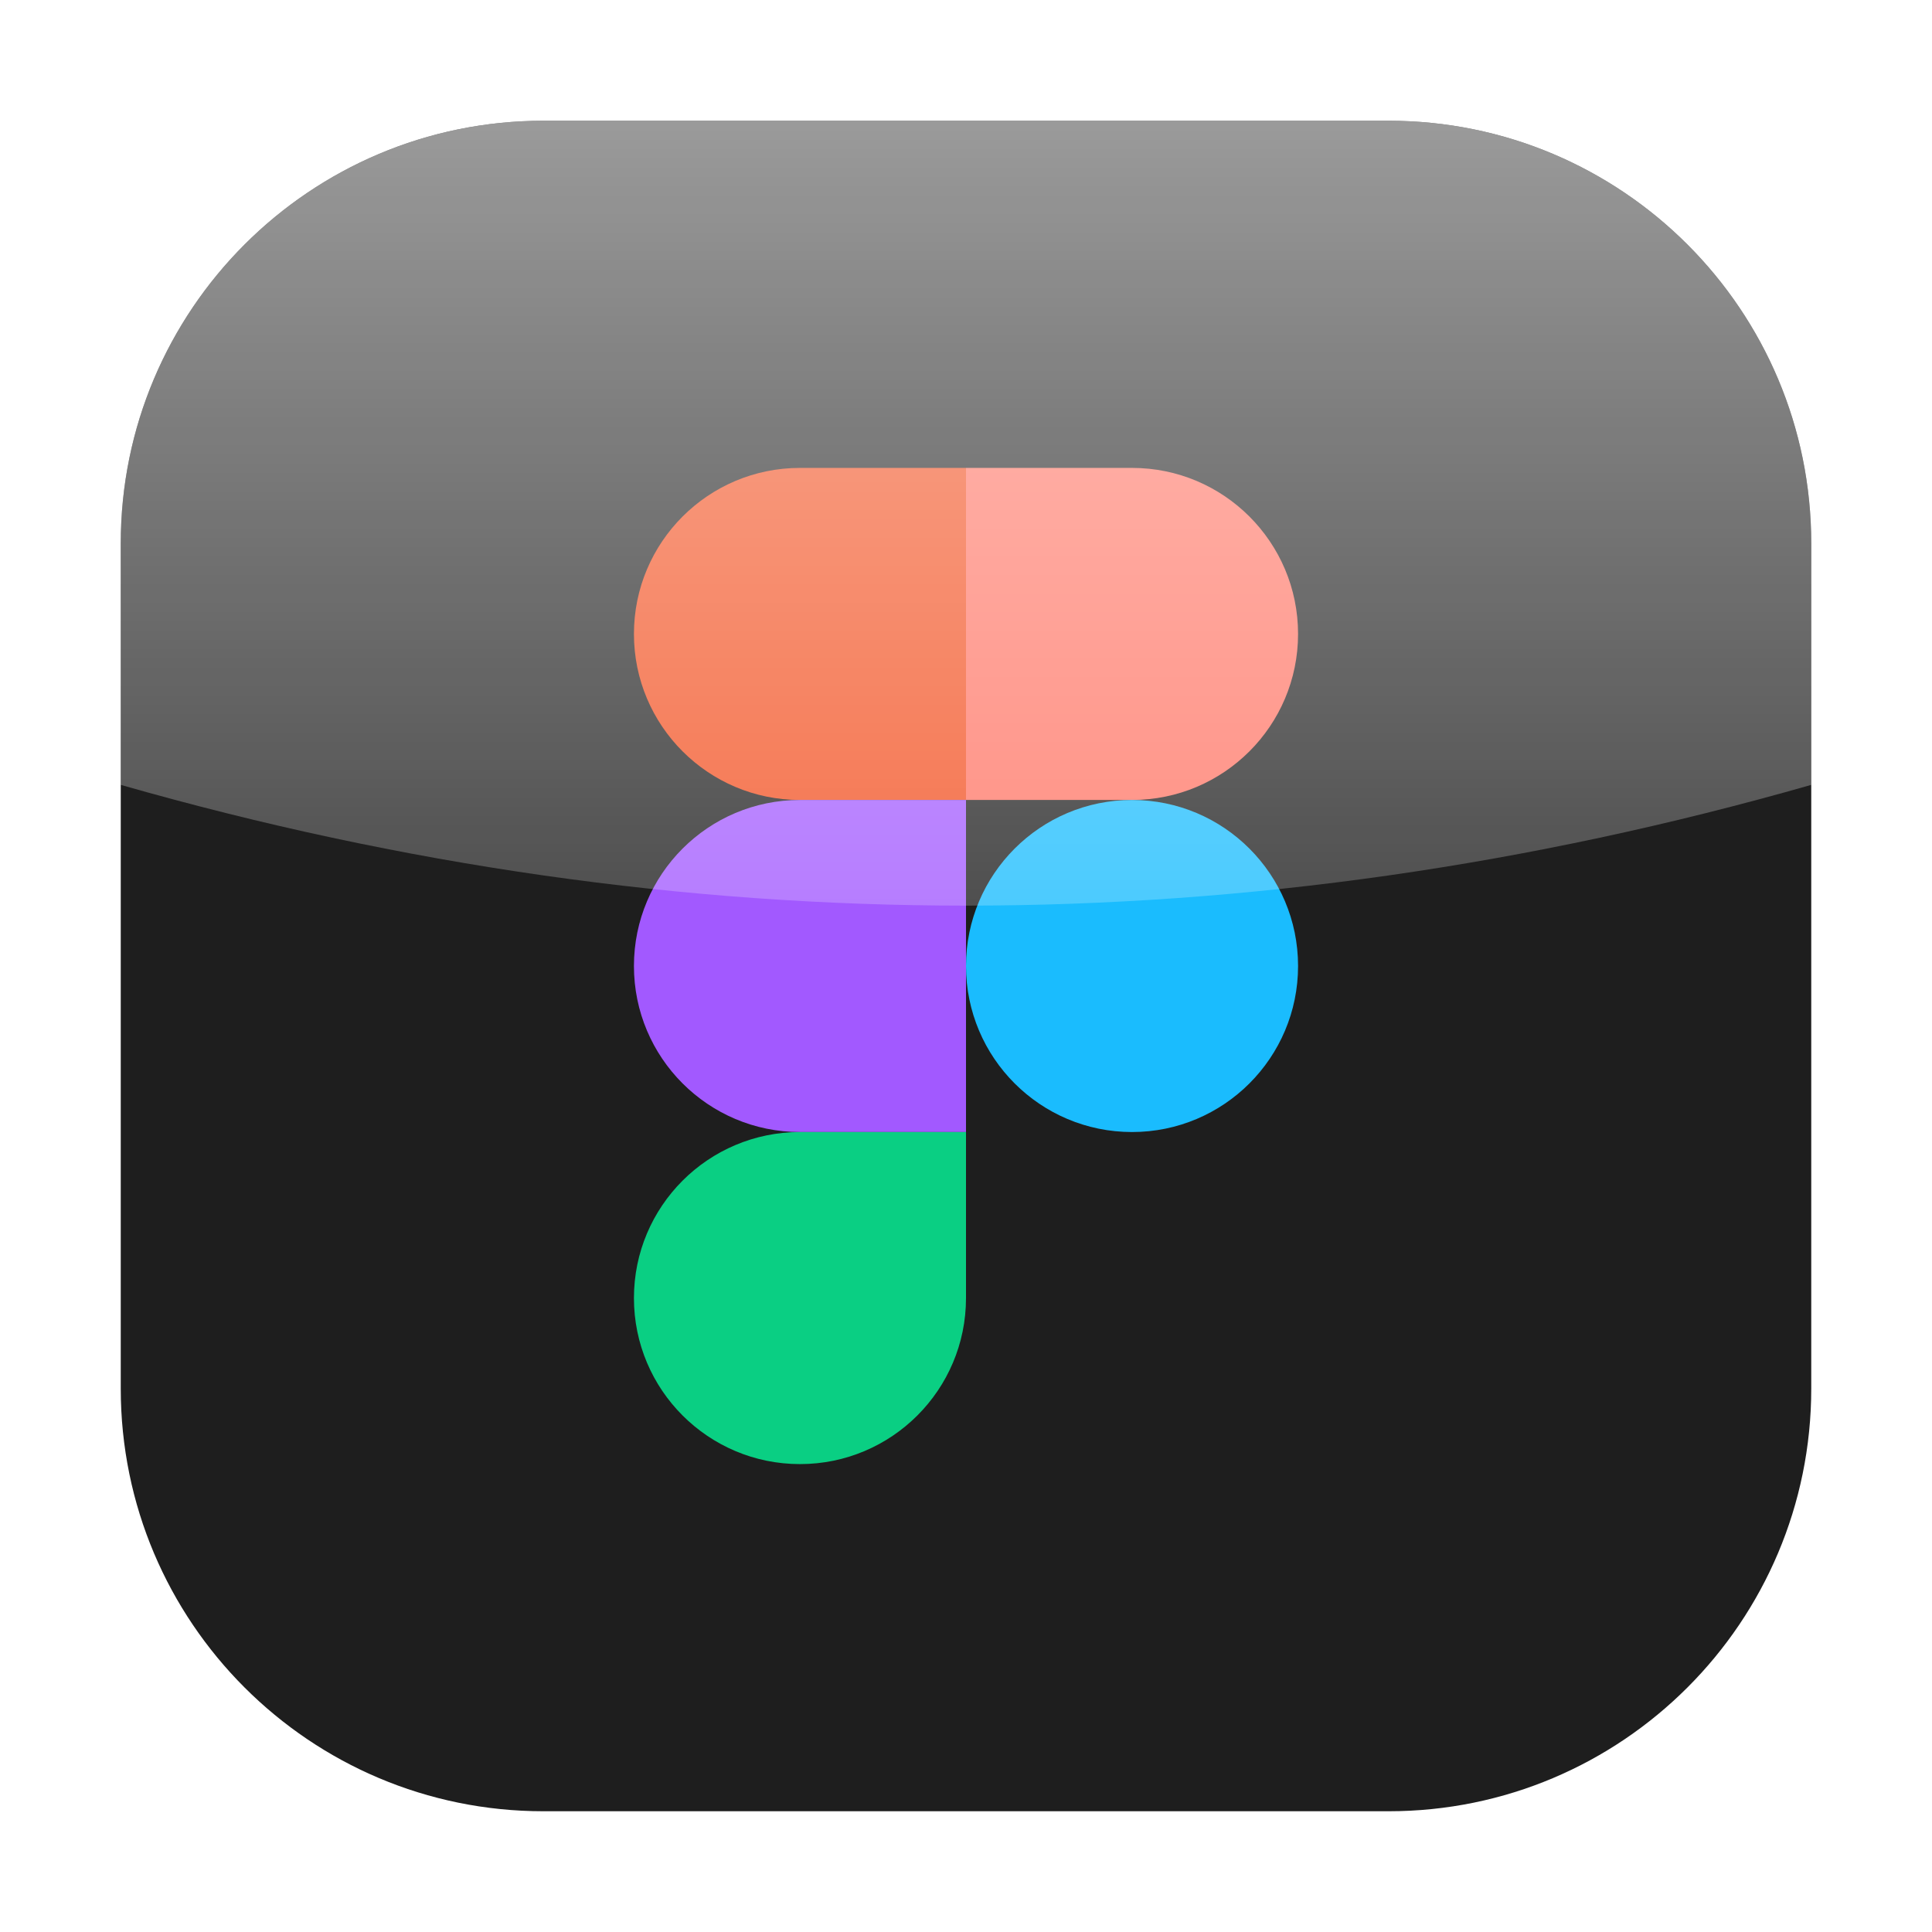
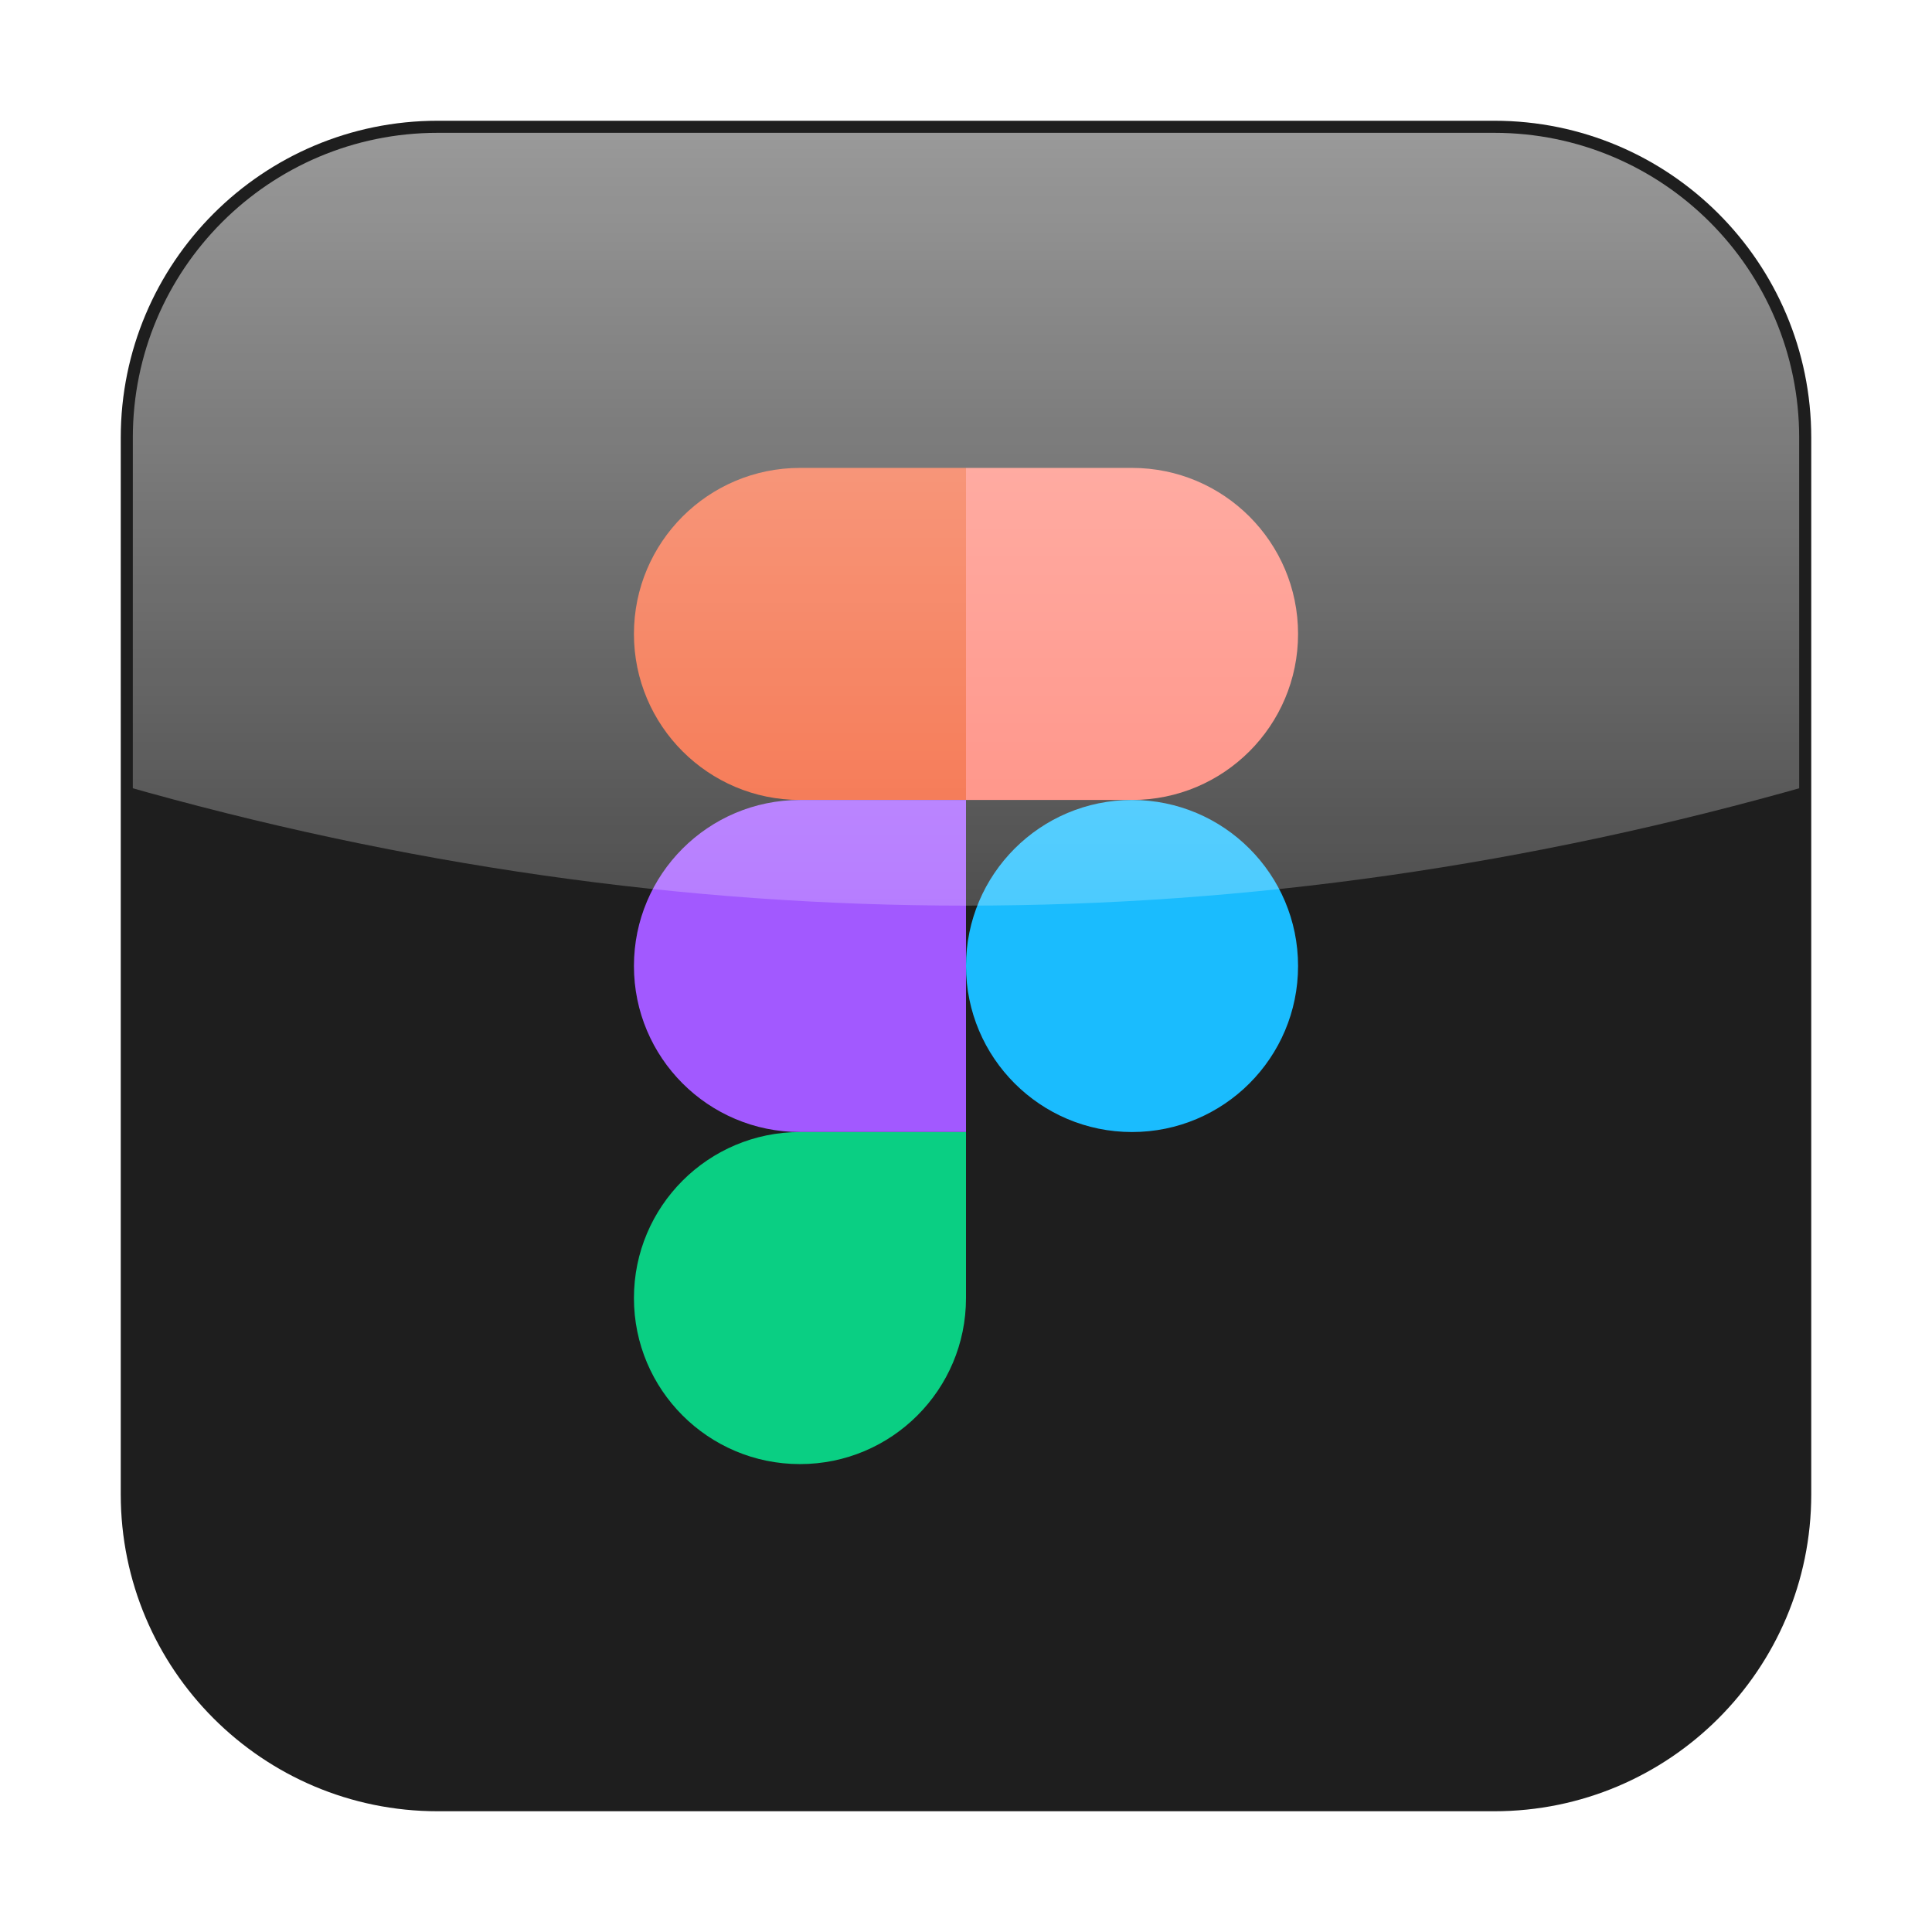
<svg xmlns="http://www.w3.org/2000/svg" viewBox="0 0 64 64">
  <defs>
    <clipPath id="k">
-       <rect x="4" y="4" width="56" height="56" rx="14" />
+       <rect x="4.4" y="4.4" width="55.2" height="55.2" rx="10.1" />
    </clipPath>
    <linearGradient id="s" x1="0" y1="0" x2="0" y2="1">
      <stop offset="0" stop-color="#fff" stop-opacity=".55" />
      <stop offset="1" stop-color="#fff" stop-opacity=".22" />
    </linearGradient>
  </defs>
-   <rect x="4" y="4" width="56" height="56" rx="14" fill="#1e1e1e" />
+   <rect x="4" y="4" width="56" height="56" rx="10.5" fill="#1e1e1e" />
  <g transform="translate(0 0.5)">
    <path d="M32 15h-5.5a5.5 5.5 0 000 11H32z" fill="#f24e1e" />
    <path d="M32 15h5.5a5.5 5.5 0 010 11H32z" fill="#ff7262" />
    <path d="M32 26h-5.5a5.5 5.5 0 000 11H32z" fill="#a259ff" />
    <circle cx="37.5" cy="31.5" r="5.5" fill="#1abcfe" />
    <path d="M32 37h-5.5a5.5 5.5 0 105.5 5.5z" fill="#0acf83" />
  </g>
  <path d="M4 4H60V26Q32 34 4 26Z" fill="url(#s)" clip-path="url(#k)" />
</svg>
